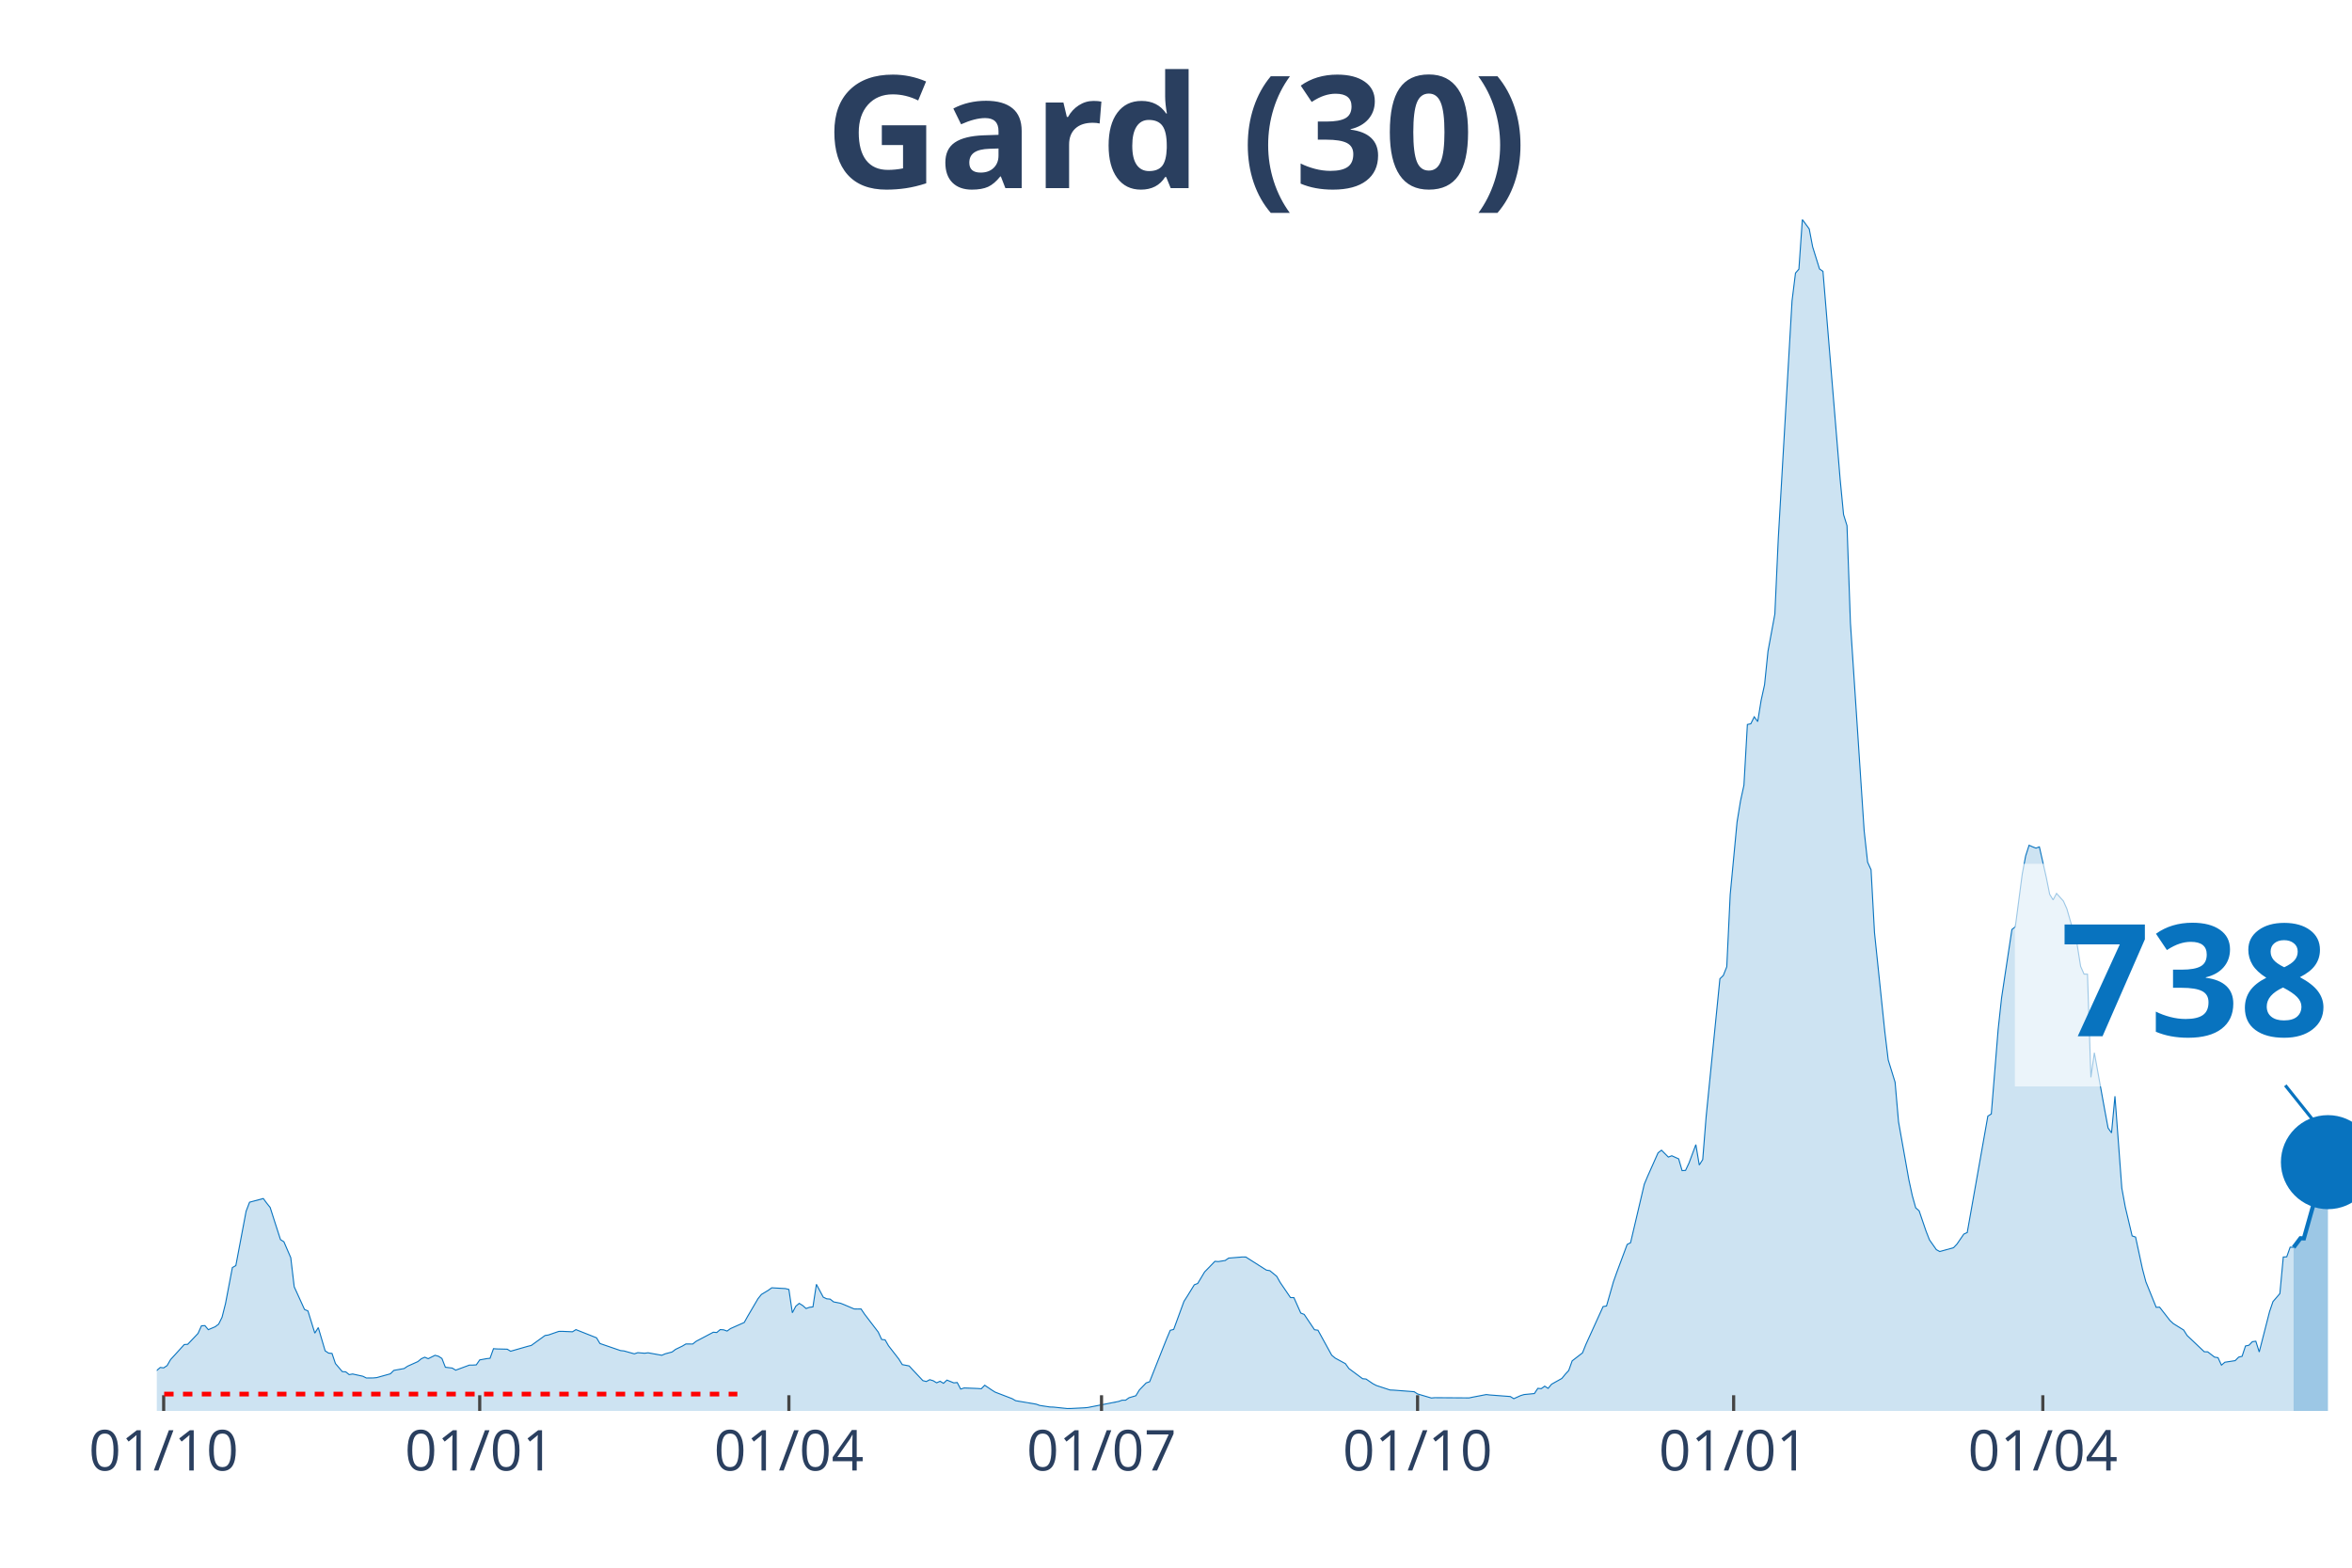
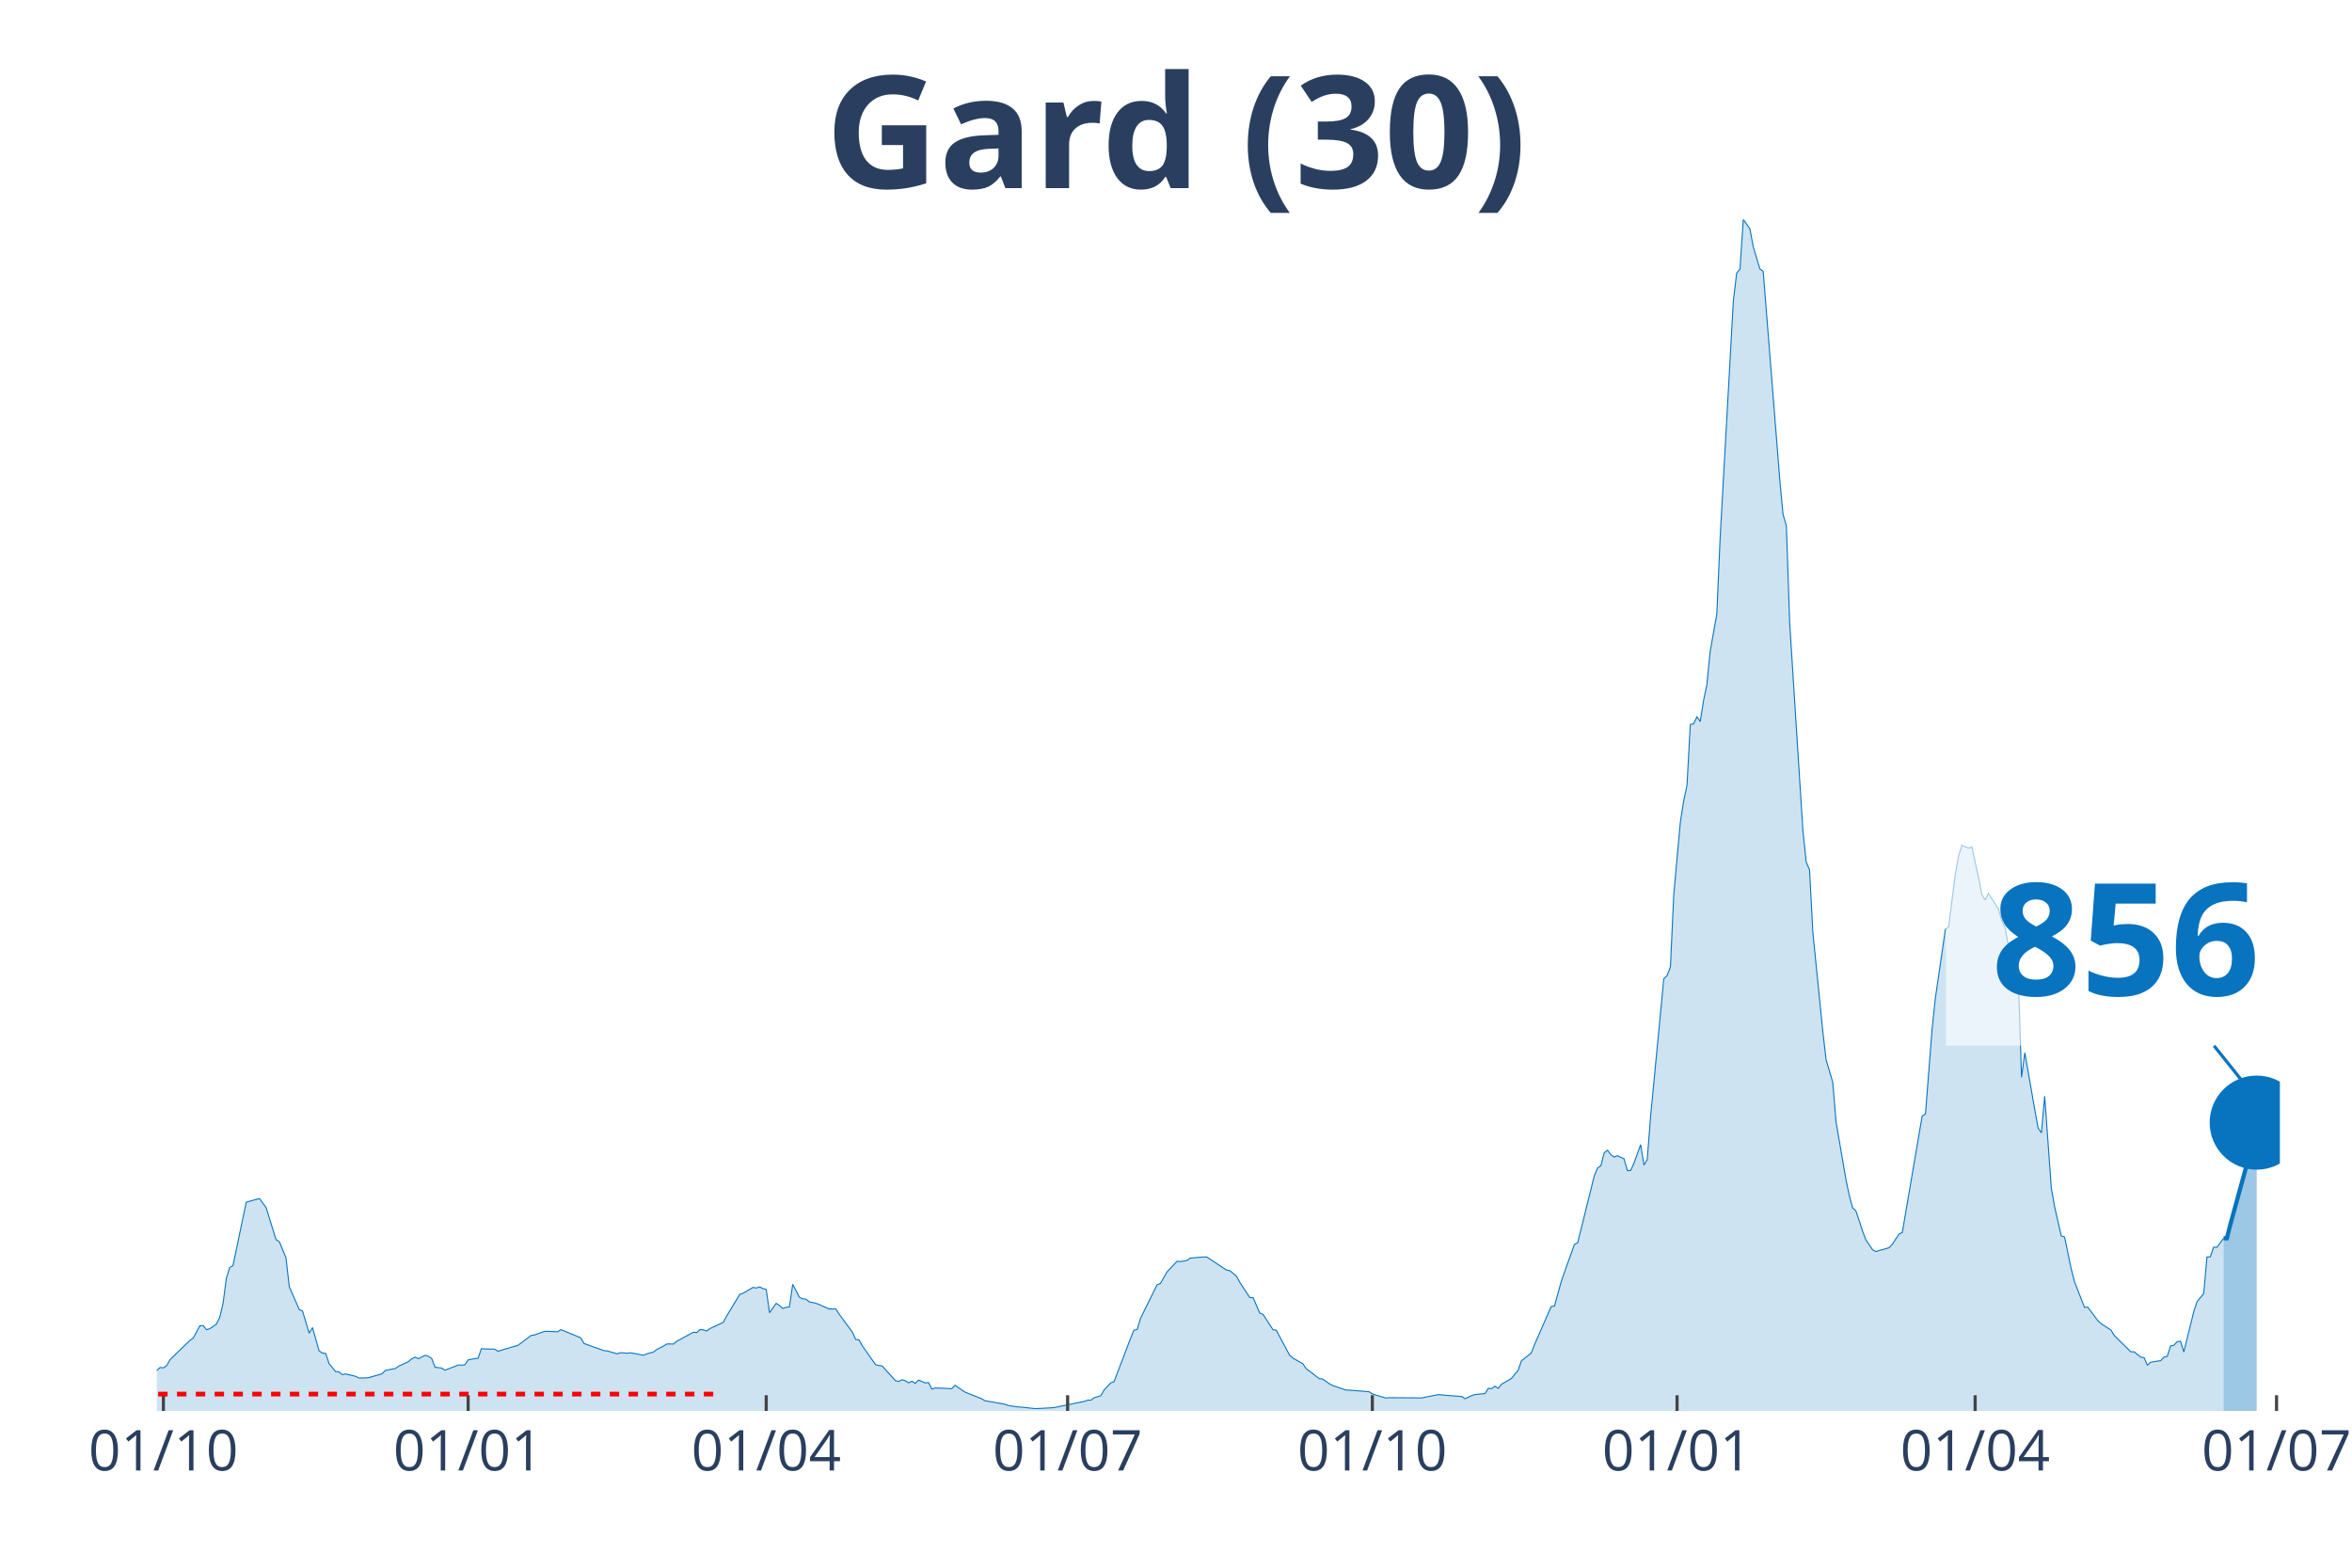
<svg xmlns="http://www.w3.org/2000/svg" class="main-svg" width="1125" height="750" style="" viewBox="0 0 750 500">
  <rect x="0" y="0" width="750" height="500" style="fill: rgb(0, 0, 0); fill-opacity: 0;" />
-   <defs id="defs-689e5a">
+   <defs id="defs-4bfc6a">
    <g class="clips">
-       <clipPath id="clip689e5axyplot" class="plotclip">
-         <rect width="700" height="380" />
+       <clipPath id="clip4bfc6axyplot" class="plotclip">
+         <rect width="677" height="380" />
      </clipPath>
-       <clipPath class="axesclip" id="clip689e5ax">
-         <rect x="50" y="0" width="700" height="500" />
+       <clipPath class="axesclip" id="clip4bfc6ax">
+         <rect x="50" y="0" width="677" height="500" />
      </clipPath>
-       <clipPath class="axesclip" id="clip689e5ay">
+       <clipPath class="axesclip" id="clip4bfc6ay">
        <rect x="0" y="70" width="750" height="380" />
      </clipPath>
-       <clipPath class="axesclip" id="clip689e5axy">
-         <rect x="50" y="70" width="700" height="380" />
+       <clipPath class="axesclip" id="clip4bfc6axy">
+         <rect x="50" y="70" width="677" height="380" />
      </clipPath>
    </g>
    <g class="gradients" />
  </defs>
  <g class="bglayer">
-     <rect class="bg" x="50" y="70" width="700" height="380" style="fill: rgb(0, 0, 0); fill-opacity: 0; stroke-width: 0;" />
+     <rect class="bg" x="50" y="70" width="677" height="380" style="fill: rgb(0, 0, 0); fill-opacity: 0; stroke-width: 0;" />
  </g>
  <g class="layer-below">
    <g class="imagelayer" />
    <g class="shapelayer" />
  </g>
  <g class="cartesianlayer">
    <g class="subplot xy">
      <g class="layer-subplot">
        <g class="shapelayer" />
        <g class="imagelayer" />
      </g>
      <g class="gridlayer">
        <g class="x">
-           <path class="xgrid crisp" transform="translate(52.19,0)" d="M0,70v380" style="stroke: rgb(255, 255, 255); stroke-opacity: 1; stroke-width: 1px;" />
-           <path class="xgrid crisp" transform="translate(152.97,0)" d="M0,70v380" style="stroke: rgb(255, 255, 255); stroke-opacity: 1; stroke-width: 1px;" />
-           <path class="xgrid crisp" transform="translate(251.56,0)" d="M0,70v380" style="stroke: rgb(255, 255, 255); stroke-opacity: 1; stroke-width: 1px;" />
-           <path class="xgrid crisp" transform="translate(351.25,0)" d="M0,70v380" style="stroke: rgb(255, 255, 255); stroke-opacity: 1; stroke-width: 1px;" />
-           <path class="xgrid crisp" transform="translate(452.03,0)" d="M0,70v380" style="stroke: rgb(255, 255, 255); stroke-opacity: 1; stroke-width: 1px;" />
-           <path class="xgrid crisp" transform="translate(552.82,0)" d="M0,70v380" style="stroke: rgb(255, 255, 255); stroke-opacity: 1; stroke-width: 1px;" />
-           <path class="xgrid crisp" transform="translate(651.41,0)" d="M0,70v380" style="stroke: rgb(255, 255, 255); stroke-opacity: 1; stroke-width: 1px;" />
+           <path class="xgrid crisp" transform="translate(52.11,0)" d="M0,70v380" style="stroke: rgb(255, 255, 255); stroke-opacity: 1; stroke-width: 1px;" />
+           <path class="xgrid crisp" transform="translate(149.28,0)" d="M0,70v380" style="stroke: rgb(255, 255, 255); stroke-opacity: 1; stroke-width: 1px;" />
+           <path class="xgrid crisp" transform="translate(244.33,0)" d="M0,70v380" style="stroke: rgb(255, 255, 255); stroke-opacity: 1; stroke-width: 1px;" />
+           <path class="xgrid crisp" transform="translate(340.44,0)" d="M0,70v380" style="stroke: rgb(255, 255, 255); stroke-opacity: 1; stroke-width: 1px;" />
+           <path class="xgrid crisp" transform="translate(437.61,0)" d="M0,70v380" style="stroke: rgb(255, 255, 255); stroke-opacity: 1; stroke-width: 1px;" />
+           <path class="xgrid crisp" transform="translate(534.78,0)" d="M0,70v380" style="stroke: rgb(255, 255, 255); stroke-opacity: 1; stroke-width: 1px;" />
+           <path class="xgrid crisp" transform="translate(629.83,0)" d="M0,70v380" style="stroke: rgb(255, 255, 255); stroke-opacity: 1; stroke-width: 1px;" />
+           <path class="xgrid crisp" transform="translate(725.94,0)" d="M0,70v380" style="stroke: rgb(255, 255, 255); stroke-opacity: 1; stroke-width: 1px;" />
        </g>
        <g class="y" />
      </g>
      <g class="zerolinelayer" />
      <path class="xlines-below" />
      <path class="ylines-below" />
      <g class="overlines-below" />
      <g class="xaxislayer-below" />
      <g class="yaxislayer-below" />
      <g class="overaxes-below" />
-       <g class="plot" transform="translate(50, 70)" clip-path="url('#clip689e5axyplot')">
+       <g class="plot" transform="translate(50, 70)" clip-path="url('#clip4bfc6axyplot')">
        <g class="scatterlayer mlayer">
-           <g class="trace scatter trace2465f7" style="stroke-miterlimit: 2;">
+           <g class="trace scatter traceebec3c" style="stroke-miterlimit: 2;">
            <g class="fills">
              <g>
-                 <path class="js-fill" d="M681.38,380L-148.98,380L-148.98,379.01L-135.84,379.43L-134.74,379.54L-102.97,379.41L-101.88,379.38L-60.25,378.39L-59.15,378.28L-39.44,374.92L-38.34,374.76L-32.86,373.63L-31.77,372.98L-24.1,371.69L-23,371.43L-18.62,371.53L-17.53,370.79L-13.15,369.64L-12.05,368.72L-8.76,368.43L-7.67,368.84L-3.29,368.79L-2.19,368.98L1.1,366.14L2.19,366.27L3.29,365.54L4.38,363.64L8.76,358.83L9.86,358.75L13.15,355.28L14.24,352.85L15.34,352.79L16.43,354.09L18.62,353.15L19.72,352.32L20.81,350.12L21.91,345.76L24.1,334.27L25.2,333.65L28.48,316.3L29.58,313.43L33.96,312.26L35.05,313.73L36.15,315.11L37.25,318.56L39.44,325.36L40.53,326.05L42.72,331.13L43.82,340.41L47.1,347.63L48.2,348.12L50.39,355.19L51.49,353.42L53.68,360.83L54.77,361.56L55.87,361.66L56.96,364.89L59.15,367.46L60.25,367.54L61.35,368.42L62.44,368.22L65.73,368.95L66.82,369.5L69.01,369.48L70.11,369.38L74.49,368.16L75.59,367.07L78.87,366.48L79.97,365.74L83.26,364.26L84.35,363.35L85.45,362.87L86.54,363.34L88.73,362.26L89.83,362.57L90.92,363.27L92.02,366.07L94.21,366.33L95.31,367L99.69,365.38L100.78,365.38L101.88,365.31L102.97,363.73L105.16,363.33L106.26,363.21L107.36,360.15L108.45,360.23L111.74,360.31L112.83,360.96L118.31,359.39L119.41,359.12L123.79,355.95L124.88,355.78L128.17,354.64L129.26,354.62L132.55,354.76L133.65,354.07L140.22,356.68L141.31,358.5L147.89,360.76L148.98,360.87L152.27,361.79L153.36,361.42L155.56,361.6L156.65,361.46L161.03,362.25L162.13,361.78L164.32,361.2L165.41,360.37L167.61,359.31L168.7,358.65L170.89,358.66L171.99,357.79L177.46,354.9L178.56,354.99L179.66,354.06L180.75,354.14L181.85,354.53L182.94,353.74L187.32,351.79L188.42,349.82L191.71,344.2L192.8,342.85L194.99,341.53L196.09,340.73L200.47,340.98L201.56,341.27L202.66,348.69L203.76,346.61L204.85,345.69L205.95,346.38L207.04,347.34L208.14,346.95L209.23,346.82L210.33,339.62L212.52,343.72L213.62,344.24L214.71,344.34L215.81,345.22L218,345.65L219.09,346.08L222.38,347.48L223.47,347.5L224.57,347.48L225.67,349.11L230.05,354.85L231.14,357.21L232.24,357.33L233.33,359.22L236.62,363.46L237.72,365.23L239.91,365.65L241,366.84L244.29,370.34L245.38,370.62L246.48,370.04L247.57,370.37L248.67,371.03L249.77,370.54L250.86,371.19L251.96,370.17L254.15,371.05L255.24,370.95L256.34,373.03L257.43,372.68L260.72,372.8L261.82,372.85L262.91,372.93L264.01,371.81L266.2,373.3L267.29,373.99L272.77,376.1L273.87,376.74L280.44,377.85L281.53,378.25L284.82,378.75L285.92,378.78L290.3,379.24L291.39,379.23L295.77,379.01L296.87,378.91L306.73,376.97L307.82,376.58L308.92,376.58L310.02,375.8L312.21,375.15L313.3,373.34L315.49,371.07L316.59,370.69L320.97,359.62L322.07,356.87L323.16,354.29L324.26,354.01L327.54,345.06L328.64,343.34L330.83,339.78L331.92,339.35L334.12,335.67L335.21,334.56L337.4,332.29L338.5,332.37L340.69,332.02L341.78,331.26L346.17,330.9L347.26,330.91L353.83,335.09L354.93,335.27L357.12,337.07L358.22,339.03L361.5,343.84L362.6,343.87L364.79,348.79L365.88,349.22L369.17,354.11L370.27,354.26L374.65,362.22L375.74,363.14L379.03,364.93L380.13,366.48L384.51,369.73L385.6,369.83L387.79,371.32L388.89,371.89L393.27,373.33L394.37,373.37L400.94,373.87L402.03,374.58L406.42,375.88L407.51,375.78L418.47,375.85L419.56,375.62L423.94,374.78L425.04,374.91L431.61,375.41L432.71,376.1L434.9,375.11L435.99,374.78L439.28,374.46L440.38,372.8L441.47,372.9L442.57,372.11L443.66,372.8L444.76,371.48L448.04,369.64L449.14,368.29L450.23,367.11L451.33,364.03L454.62,361.49L455.71,358.78L461.19,346.72L462.28,346.54L464.48,338.83L465.57,335.76L468.86,326.92L469.95,326.35L474.33,307.69L475.43,305.07L478.72,297.68L479.81,296.85L482,299.04L483.1,298.62L485.29,299.61L486.38,303.36L487.48,303.29L488.58,300.95L490.77,295.07L491.86,301.57L492.96,299.83L494.05,286.14L498.44,242.17L499.53,241.11L500.63,238.33L501.72,215.36L503.91,192.17L505.01,185.44L506.1,180.44L507.2,161.07L508.29,160.84L509.39,158.62L510.49,160.14L511.58,153.39L512.68,148.37L513.77,137.73L515.96,125.86L517.06,101.65L521.44,25.96L522.54,17.09L523.63,15.83L524.73,0L526.92,3.01L528.01,8.72L530.2,15.77L531.3,16.54L536.78,82.87L537.87,94.12L538.97,97.66L540.06,128.7L544.44,194.98L545.54,204.98L546.64,207.41L547.73,227.42L551.02,259.01L552.11,268.06L554.3,275.16L555.4,287.79L558.69,306.27L559.78,311.3L560.88,315.23L561.97,316.19L564.16,322.62L565.26,325.43L567.45,328.56L568.54,329.16L572.93,327.95L574.02,326.81L576.21,323.61L577.31,323.09L583.88,285.97L584.98,285.29L587.17,258.27L588.26,248.23L591.55,226.46L592.64,225.59L594.84,208.84L595.93,203.01L597.03,199.59L598.12,200.07L599.22,200.5L600.31,200.1L602.5,209.77L603.6,215.24L604.69,217.01L605.79,214.95L607.98,217.39L609.08,219.86L612.36,231.3L613.46,238.21L614.55,240.68L615.65,240.71L616.74,273.61L617.84,265.76L621.13,283.92L622.22,289.77L623.32,291.32L624.41,279.63L626.6,308.94L627.7,314.94L629.89,324.18L630.99,324.55L633.18,334.7L634.27,338.82L637.56,346.95L638.65,346.91L641.94,351.14L643.04,352.16L646.32,354.2L647.42,355.94L652.9,361.13L653.99,361.16L656.18,362.84L657.28,363.02L658.37,365.39L659.47,364.47L662.75,363.96L663.85,362.85L664.95,362.58L666.04,359.28L667.14,359.05L668.23,357.92L669.33,357.77L670.42,361.19L673.71,348.33L674.8,345.13L677,342.58L678.09,330.91L679.19,330.85L680.28,327.77L681.38,327.83" style="fill: rgb(8, 115, 191); fill-opacity: 0.2; stroke-width: 0;" />
+                 <path class="js-fill" d="M659.05,380L-143.64,380L-143.64,379.01L-130.96,379.43L-129.91,379.54L-99.28,379.41L-98.22,379.38L-58.09,378.39L-57.03,378.28L-38.02,374.92L-36.97,374.76L-31.68,373.63L-30.63,372.98L-23.24,371.69L-22.18,371.43L-17.95,371.53L-16.9,370.79L-12.67,369.64L-11.62,368.72L-8.45,368.43L-7.39,368.84L-3.17,368.79L-2.11,368.98L1.06,366.14L2.11,366.27L3.17,365.54L4.22,363.64L10.56,357.51L11.62,356.77L13.73,352.85L14.79,352.79L15.84,354.09L16.9,353.78L19.01,352.32L20.07,350.12L21.12,345.76L22.18,337.73L23.24,334.27L24.29,333.65L28.52,313.43L29.57,313.12L32.74,312.26L33.8,313.73L34.85,315.11L35.91,318.56L38.02,325.36L39.08,326.05L41.19,331.13L42.25,340.41L45.41,347.63L46.47,348.12L48.58,355.19L49.64,353.42L51.75,360.83L52.81,361.56L53.86,361.66L54.92,364.89L57.03,367.46L58.09,367.54L59.15,368.42L60.2,368.22L63.37,368.95L64.43,369.5L66.54,369.48L67.59,369.38L71.82,368.16L72.88,367.07L76.04,366.48L77.1,365.74L80.27,364.26L81.32,363.35L82.38,362.87L83.44,363.34L85.55,362.26L86.61,362.57L87.66,363.27L88.72,366.07L90.83,366.33L91.89,367L96.11,365.38L97.17,365.38L98.22,365.31L99.28,363.73L101.39,363.33L102.45,363.21L103.5,360.15L104.56,360.23L107.73,360.31L108.78,360.96L114.07,359.39L115.12,359.12L119.35,355.95L120.4,355.78L123.57,354.64L124.63,354.62L127.8,354.76L128.85,354.07L135.19,356.68L136.24,358.5L142.58,360.76L143.64,360.87L146.81,361.79L147.86,361.42L149.98,361.6L151.03,361.46L155.26,362.25L156.31,361.78L158.42,361.2L159.48,360.37L161.59,359.31L162.65,358.65L164.76,358.66L165.82,357.79L171.1,354.9L172.15,354.99L173.21,354.06L174.27,354.14L175.32,354.53L176.38,353.74L180.6,351.79L181.66,349.82L185.88,342.85L186.94,342.48L190.11,340.61L191.17,340.8L192.22,340.45L193.28,340.98L194.33,341.27L195.39,348.69L197.5,345.69L198.56,346.38L199.61,347.34L200.67,346.95L201.73,346.82L202.78,339.62L204.9,343.72L205.95,344.24L207.01,344.34L208.06,345.22L210.18,345.65L211.23,346.08L214.4,347.48L215.46,347.5L216.51,347.48L217.57,349.11L221.79,354.85L222.85,357.21L223.91,357.33L224.96,359.22L229.19,365.23L230.24,365.52L231.3,365.65L232.36,366.84L235.52,370.34L236.58,370.62L237.64,370.04L238.69,370.37L239.75,371.03L240.8,370.54L241.86,371.19L242.92,370.17L245.03,371.05L246.09,370.95L247.14,373.03L248.2,372.68L251.37,372.8L252.42,372.85L253.48,372.93L254.54,371.81L256.65,373.3L257.7,373.99L262.98,376.1L264.04,376.74L270.38,377.85L271.43,378.25L274.6,378.75L275.66,378.78L279.88,379.24L280.94,379.23L285.16,379.01L286.22,378.91L295.73,376.97L296.78,376.58L297.84,376.58L298.89,375.8L301.01,375.15L302.06,373.34L304.17,371.07L305.23,370.69L310.51,356.87L311.57,354.29L312.62,354.01L313.68,350.47L318.96,339.78L320.02,339.35L322.13,335.67L323.19,334.56L325.3,332.29L326.35,332.37L328.47,332.02L329.52,331.26L333.75,330.9L334.8,330.91L341.14,335.09L342.2,335.27L344.31,337.07L345.37,339.03L348.53,343.84L349.59,343.87L351.7,348.79L352.76,349.22L355.93,354.11L356.98,354.26L361.21,362.22L362.26,363.14L365.43,364.93L366.49,366.48L370.71,369.73L371.77,369.83L373.88,371.32L374.94,371.89L379.16,373.33L380.22,373.37L386.56,373.87L387.61,374.58L391.84,375.88L392.89,375.78L403.45,375.85L404.51,375.62L408.73,374.78L409.79,374.91L416.13,375.41L417.18,376.1L419.3,375.11L420.35,374.78L423.52,374.46L424.58,372.8L425.63,372.9L426.69,372.11L427.75,372.8L428.8,371.48L431.97,369.64L433.03,368.29L434.08,367.11L435.14,364.03L438.31,361.49L439.36,358.78L444.64,346.72L445.7,346.54L447.81,338.83L448.87,335.76L452.04,326.92L453.09,326.35L458.37,305.07L459.43,302.51L460.49,301.81L461.54,297.68L462.6,296.85L463.66,298.28L464.71,299.04L465.77,298.62L467.88,299.61L468.94,303.36L469.99,303.29L471.05,300.95L473.16,295.07L474.22,301.57L475.27,299.83L476.33,286.14L480.55,242.17L481.61,241.11L482.67,238.33L483.72,215.36L485.83,192.17L486.89,185.44L487.95,180.44L489,161.07L490.06,160.84L491.12,158.62L492.17,160.14L493.23,153.39L494.28,148.37L495.34,137.73L497.45,125.86L498.51,101.65L502.73,25.96L503.79,17.09L504.85,15.83L505.9,0L508.01,3.01L509.07,8.72L511.18,15.77L512.24,16.54L517.52,82.87L518.58,94.12L519.63,97.66L520.69,128.7L524.91,194.98L525.97,204.98L527.02,207.41L528.08,227.42L531.25,259.01L532.31,268.06L534.42,275.16L535.47,287.79L538.64,306.27L539.7,311.3L540.76,315.23L541.81,316.19L543.92,322.62L544.98,325.43L547.09,328.56L548.15,329.16L552.37,327.95L553.43,326.81L555.54,323.61L556.6,323.09L562.93,285.97L563.99,285.29L566.1,258.27L567.16,248.23L570.33,226.46L571.38,225.59L573.5,208.84L574.55,203.01L575.61,199.59L576.66,200.07L577.72,200.5L578.78,200.1L580.89,209.77L581.95,215.24L583,217.01L584.06,214.95L587.23,219.86L588.28,223.53L589.34,225.77L590.39,231.3L592.51,240.68L593.56,240.71L594.62,273.61L595.68,265.76L598.84,283.92L599.9,289.77L600.96,291.32L602.01,279.63L604.12,308.94L605.18,314.94L607.29,324.18L608.35,324.55L610.46,334.7L611.52,338.82L614.69,346.95L615.74,346.91L618.91,351.14L619.97,352.16L623.14,354.2L624.19,355.94L629.47,361.13L630.53,361.16L632.64,362.84L633.7,363.02L634.75,365.39L635.81,364.47L638.98,363.96L640.03,362.85L641.09,362.58L642.15,359.28L643.2,359.05L644.26,357.92L645.32,357.77L646.37,361.19L649.54,348.33L650.6,345.13L652.71,342.58L653.76,330.91L654.82,330.85L655.88,327.75L656.93,327.81L657.99,326.41L659.05,324.91" style="fill: rgb(8, 115, 191); fill-opacity: 0.2; stroke-width: 0;" />
              </g>
            </g>
            <g class="errorbars" />
            <g class="lines">
-               <path class="js-line" d="M-148.98,379.01L-135.84,379.43L-134.74,379.54L-102.97,379.41L-101.88,379.38L-60.25,378.39L-59.15,378.28L-39.44,374.92L-38.34,374.76L-32.86,373.63L-31.77,372.98L-24.1,371.69L-23,371.43L-18.62,371.53L-17.53,370.79L-13.15,369.64L-12.05,368.72L-8.76,368.43L-7.67,368.84L-3.29,368.79L-2.19,368.98L1.1,366.14L2.19,366.27L3.29,365.54L4.38,363.64L8.76,358.83L9.86,358.75L13.15,355.28L14.24,352.85L15.34,352.79L16.43,354.09L18.62,353.15L19.72,352.32L20.81,350.12L21.91,345.76L24.1,334.27L25.2,333.65L28.48,316.3L29.58,313.43L33.96,312.26L35.05,313.73L36.15,315.11L37.25,318.56L39.44,325.36L40.53,326.05L42.72,331.13L43.82,340.41L47.1,347.63L48.2,348.12L50.39,355.19L51.49,353.42L53.68,360.83L54.77,361.56L55.87,361.66L56.96,364.89L59.15,367.46L60.25,367.54L61.35,368.42L62.44,368.22L65.73,368.95L66.82,369.5L69.01,369.48L70.11,369.38L74.49,368.16L75.59,367.07L78.87,366.48L79.97,365.74L83.26,364.26L84.35,363.35L85.45,362.87L86.54,363.34L88.73,362.26L89.83,362.57L90.92,363.27L92.02,366.07L94.21,366.33L95.31,367L99.69,365.38L100.78,365.38L101.88,365.31L102.97,363.73L105.16,363.33L106.26,363.21L107.36,360.15L108.45,360.23L111.74,360.31L112.83,360.96L118.31,359.39L119.41,359.12L123.79,355.95L124.88,355.78L128.17,354.64L129.26,354.62L132.55,354.76L133.65,354.07L140.22,356.68L141.31,358.5L147.89,360.76L148.98,360.87L152.27,361.79L153.36,361.42L155.56,361.6L156.65,361.46L161.03,362.25L162.13,361.78L164.32,361.2L165.41,360.37L167.61,359.31L168.7,358.65L170.89,358.66L171.99,357.79L177.46,354.9L178.56,354.99L179.66,354.06L180.75,354.14L181.85,354.53L182.94,353.74L187.32,351.79L188.42,349.82L191.71,344.2L192.8,342.85L194.99,341.53L196.09,340.73L200.47,340.98L201.56,341.27L202.66,348.69L203.76,346.61L204.85,345.69L205.95,346.38L207.04,347.34L208.14,346.95L209.23,346.82L210.33,339.62L212.52,343.72L213.62,344.24L214.71,344.34L215.81,345.22L218,345.65L219.09,346.08L222.38,347.48L223.47,347.5L224.57,347.48L225.67,349.11L230.05,354.85L231.14,357.21L232.24,357.33L233.33,359.22L236.62,363.46L237.72,365.23L239.91,365.65L241,366.84L244.29,370.34L245.38,370.62L246.48,370.04L247.57,370.37L248.67,371.03L249.77,370.54L250.86,371.19L251.96,370.17L254.15,371.05L255.24,370.95L256.34,373.03L257.43,372.68L260.72,372.8L261.82,372.85L262.91,372.93L264.01,371.81L266.2,373.3L267.29,373.99L272.77,376.1L273.87,376.74L280.44,377.85L281.53,378.25L284.82,378.75L285.92,378.78L290.3,379.24L291.39,379.23L295.77,379.01L296.87,378.91L306.73,376.97L307.82,376.58L308.92,376.58L310.02,375.8L312.21,375.15L313.3,373.34L315.49,371.07L316.59,370.69L320.97,359.62L322.07,356.87L323.16,354.29L324.26,354.01L327.54,345.06L328.64,343.34L330.83,339.78L331.92,339.35L334.12,335.67L335.21,334.56L337.4,332.29L338.5,332.37L340.69,332.02L341.78,331.26L346.17,330.9L347.26,330.91L353.83,335.09L354.93,335.27L357.12,337.07L358.22,339.03L361.5,343.84L362.6,343.87L364.79,348.79L365.88,349.22L369.17,354.11L370.27,354.26L374.65,362.22L375.74,363.14L379.03,364.93L380.13,366.48L384.51,369.73L385.6,369.83L387.79,371.32L388.89,371.89L393.27,373.33L394.37,373.37L400.94,373.87L402.03,374.58L406.42,375.88L407.51,375.78L418.47,375.85L419.56,375.62L423.94,374.78L425.04,374.91L431.61,375.41L432.71,376.1L434.9,375.11L435.99,374.78L439.28,374.46L440.38,372.8L441.47,372.9L442.57,372.11L443.66,372.8L444.76,371.48L448.04,369.64L449.14,368.29L450.23,367.11L451.33,364.03L454.62,361.49L455.71,358.78L461.19,346.72L462.28,346.54L464.48,338.83L465.57,335.76L468.86,326.92L469.95,326.35L474.33,307.69L475.43,305.07L478.72,297.68L479.81,296.85L482,299.04L483.1,298.62L485.29,299.61L486.38,303.36L487.48,303.29L488.58,300.95L490.77,295.07L491.86,301.57L492.96,299.83L494.05,286.14L498.44,242.17L499.53,241.11L500.63,238.33L501.72,215.36L503.91,192.17L505.01,185.44L506.1,180.44L507.2,161.07L508.29,160.84L509.39,158.62L510.49,160.14L511.58,153.39L512.68,148.37L513.77,137.73L515.96,125.86L517.06,101.65L521.44,25.96L522.54,17.09L523.63,15.83L524.73,0L526.92,3.01L528.01,8.72L530.2,15.77L531.3,16.54L536.78,82.87L537.87,94.12L538.97,97.66L540.06,128.7L544.44,194.98L545.54,204.98L546.64,207.41L547.73,227.42L551.02,259.01L552.11,268.06L554.3,275.16L555.4,287.79L558.69,306.27L559.78,311.3L560.88,315.23L561.97,316.19L564.16,322.62L565.26,325.43L567.45,328.56L568.54,329.16L572.93,327.95L574.02,326.81L576.21,323.61L577.31,323.09L583.88,285.97L584.98,285.29L587.17,258.27L588.26,248.23L591.55,226.46L592.64,225.59L594.84,208.84L595.93,203.01L597.03,199.59L598.12,200.07L599.22,200.5L600.31,200.1L602.5,209.77L603.6,215.24L604.69,217.01L605.79,214.95L607.98,217.39L609.08,219.86L612.36,231.3L613.46,238.21L614.55,240.68L615.65,240.71L616.74,273.61L617.84,265.76L621.13,283.92L622.22,289.77L623.32,291.32L624.41,279.63L626.6,308.94L627.7,314.94L629.89,324.18L630.99,324.55L633.18,334.7L634.27,338.82L637.56,346.95L638.65,346.91L641.94,351.14L643.04,352.16L646.32,354.2L647.42,355.94L652.9,361.13L653.99,361.16L656.18,362.84L657.28,363.02L658.37,365.39L659.47,364.47L662.75,363.96L663.85,362.85L664.95,362.58L666.04,359.28L667.14,359.05L668.23,357.92L669.33,357.77L670.42,361.19L673.71,348.33L674.8,345.13L677,342.58L678.09,330.91L679.19,330.85L680.28,327.77L681.38,327.83" style="vector-effect: non-scaling-stroke; fill: none; stroke: rgb(8, 115, 191); stroke-opacity: 1; stroke-width: 0.5px; opacity: 1;" />
+               <path class="js-line" d="M-143.64,379.01L-130.96,379.43L-129.91,379.54L-99.28,379.41L-98.22,379.38L-58.09,378.39L-57.03,378.28L-38.02,374.92L-36.97,374.76L-31.68,373.63L-30.63,372.98L-23.24,371.69L-22.18,371.43L-17.95,371.53L-16.9,370.79L-12.67,369.64L-11.62,368.72L-8.45,368.43L-7.39,368.84L-3.17,368.79L-2.11,368.98L1.06,366.14L2.11,366.27L3.17,365.54L4.22,363.64L10.56,357.51L11.62,356.77L13.73,352.85L14.79,352.79L15.84,354.09L16.9,353.78L19.01,352.32L20.07,350.12L21.12,345.76L22.18,337.73L23.24,334.27L24.29,333.65L28.52,313.43L29.57,313.12L32.74,312.26L33.8,313.73L34.85,315.11L35.91,318.56L38.02,325.36L39.08,326.05L41.19,331.13L42.25,340.41L45.41,347.63L46.47,348.12L48.58,355.19L49.64,353.42L51.75,360.83L52.81,361.56L53.86,361.66L54.92,364.89L57.03,367.46L58.09,367.54L59.15,368.42L60.2,368.22L63.37,368.95L64.43,369.5L66.54,369.48L67.59,369.38L71.82,368.16L72.88,367.07L76.04,366.48L77.1,365.74L80.27,364.26L81.32,363.35L82.38,362.87L83.44,363.34L85.55,362.26L86.61,362.57L87.66,363.27L88.72,366.07L90.83,366.33L91.89,367L96.11,365.38L97.17,365.38L98.22,365.31L99.28,363.73L101.39,363.33L102.45,363.21L103.5,360.15L104.56,360.23L107.73,360.31L108.78,360.96L114.07,359.39L115.12,359.12L119.35,355.95L120.4,355.78L123.57,354.64L124.63,354.62L127.8,354.76L128.85,354.07L135.19,356.68L136.24,358.5L142.58,360.76L143.64,360.87L146.81,361.79L147.86,361.42L149.98,361.6L151.03,361.46L155.26,362.25L156.31,361.78L158.42,361.2L159.48,360.37L161.59,359.31L162.65,358.65L164.76,358.66L165.82,357.79L171.1,354.9L172.15,354.99L173.21,354.06L174.27,354.14L175.32,354.53L176.38,353.74L180.6,351.79L181.66,349.82L185.88,342.85L186.94,342.48L190.11,340.61L191.17,340.8L192.22,340.45L193.28,340.98L194.33,341.27L195.39,348.69L197.5,345.69L198.56,346.38L199.61,347.34L200.67,346.95L201.73,346.82L202.78,339.62L204.9,343.72L205.95,344.24L207.01,344.34L208.06,345.22L210.18,345.65L211.23,346.08L214.4,347.48L215.46,347.5L216.51,347.48L217.57,349.11L221.79,354.85L222.85,357.21L223.91,357.33L224.96,359.22L229.19,365.23L230.24,365.52L231.3,365.65L232.36,366.84L235.52,370.34L236.58,370.62L237.64,370.04L238.69,370.37L239.75,371.03L240.8,370.54L241.86,371.19L242.92,370.17L245.03,371.05L246.09,370.95L247.14,373.03L248.2,372.68L251.37,372.8L252.42,372.85L253.48,372.93L254.54,371.81L256.65,373.3L257.7,373.99L262.98,376.1L264.04,376.74L270.38,377.85L271.43,378.25L274.6,378.75L275.66,378.78L279.88,379.24L280.94,379.23L285.16,379.01L286.22,378.91L295.73,376.97L296.78,376.58L297.84,376.58L298.89,375.8L301.01,375.15L302.06,373.34L304.17,371.07L305.23,370.69L310.51,356.87L311.57,354.29L312.62,354.01L313.68,350.47L318.96,339.78L320.02,339.35L322.13,335.67L323.19,334.56L325.3,332.29L326.35,332.37L328.47,332.02L329.52,331.26L333.75,330.9L334.8,330.91L341.14,335.09L342.2,335.27L344.31,337.07L345.37,339.03L348.53,343.84L349.59,343.87L351.7,348.79L352.76,349.22L355.93,354.11L356.98,354.26L361.21,362.22L362.26,363.14L365.43,364.93L366.49,366.48L370.71,369.73L371.77,369.83L373.88,371.32L374.94,371.89L379.16,373.33L380.22,373.37L386.56,373.87L387.61,374.58L391.84,375.88L392.89,375.78L403.45,375.85L404.51,375.62L408.73,374.78L409.79,374.91L416.13,375.41L417.18,376.1L419.3,375.11L420.35,374.78L423.52,374.46L424.58,372.8L425.63,372.9L426.69,372.11L427.75,372.8L428.8,371.48L431.97,369.64L433.03,368.29L434.08,367.11L435.14,364.03L438.31,361.49L439.36,358.78L444.64,346.72L445.7,346.54L447.81,338.83L448.87,335.76L452.04,326.92L453.09,326.35L458.37,305.07L459.43,302.51L460.49,301.81L461.54,297.68L462.6,296.85L463.66,298.28L464.71,299.04L465.77,298.62L467.88,299.61L468.94,303.36L469.99,303.29L471.05,300.95L473.16,295.07L474.22,301.57L475.27,299.83L476.33,286.14L480.55,242.17L481.61,241.11L482.67,238.33L483.72,215.36L485.83,192.17L486.89,185.44L487.95,180.44L489,161.07L490.06,160.84L491.12,158.62L492.17,160.14L493.23,153.39L494.28,148.37L495.34,137.73L497.45,125.86L498.51,101.65L502.73,25.96L503.79,17.09L504.85,15.83L505.9,0L508.01,3.01L509.07,8.72L511.18,15.77L512.24,16.54L517.52,82.87L518.58,94.12L519.63,97.66L520.69,128.7L524.91,194.98L525.97,204.98L527.02,207.41L528.08,227.42L531.25,259.01L532.31,268.06L534.42,275.16L535.47,287.79L538.64,306.27L539.7,311.3L540.76,315.23L541.81,316.19L543.92,322.62L544.98,325.43L547.09,328.56L548.15,329.16L552.37,327.95L553.43,326.81L555.54,323.61L556.6,323.09L562.93,285.97L563.99,285.29L566.1,258.27L567.16,248.23L570.33,226.46L571.38,225.59L573.5,208.84L574.55,203.01L575.61,199.59L576.66,200.07L577.72,200.5L578.78,200.1L580.89,209.77L581.95,215.24L583,217.01L584.06,214.95L587.23,219.86L588.28,223.53L589.34,225.77L590.39,231.3L592.51,240.68L593.56,240.71L594.62,273.61L595.68,265.76L598.84,283.92L599.9,289.77L600.96,291.32L602.01,279.63L604.12,308.94L605.18,314.94L607.29,324.18L608.35,324.55L610.46,334.7L611.52,338.82L614.69,346.95L615.74,346.91L618.91,351.14L619.97,352.16L623.14,354.2L624.19,355.94L629.47,361.13L630.53,361.16L632.64,362.84L633.7,363.02L634.75,365.39L635.81,364.47L638.98,363.96L640.03,362.85L641.09,362.58L642.15,359.28L643.2,359.05L644.26,357.92L645.32,357.77L646.37,361.19L649.54,348.33L650.6,345.13L652.71,342.58L653.76,330.91L654.82,330.85L655.88,327.75L656.93,327.81L657.99,326.41L659.05,324.91" style="vector-effect: non-scaling-stroke; fill: none; stroke: rgb(8, 115, 191); stroke-opacity: 1; stroke-width: 0.5px; opacity: 1;" />
            </g>
            <g class="points" />
            <g class="text" />
          </g>
-           <g class="trace scatter trace8a457c" style="stroke-miterlimit: 2;">
+           <g class="trace scatter trace24d743" style="stroke-miterlimit: 2;">
            <g class="fills">
              <g>
-                 <path class="js-fill" d="M692.33,380L681.38,380L681.38,327.83L683.57,324.93L684.66,324.97L691.24,301.64L692.33,300.66" style="fill: rgb(8, 115, 191); fill-opacity: 0.4; stroke-width: 0;" />
+                 <path class="js-fill" d="M669.61,380L659.05,380L659.05,324.91L660.1,324.96L661.16,320.71L666.44,301.47L667.49,300.49L669.61,288.05" style="fill: rgb(8, 115, 191); fill-opacity: 0.4; stroke-width: 0;" />
              </g>
            </g>
            <g class="errorbars" />
            <g class="lines">
-               <path class="js-line" d="M681.38,327.83L683.57,324.93L684.66,324.97L691.24,301.64L692.33,300.66" style="vector-effect: non-scaling-stroke; fill: none; stroke: rgb(8, 115, 191); stroke-opacity: 1; stroke-width: 2px; opacity: 1;" />
+               <path class="js-line" d="M659.05,324.91L660.1,324.96L661.16,320.71L666.44,301.47L667.49,300.49L669.61,288.05" style="vector-effect: non-scaling-stroke; fill: none; stroke: rgb(8, 115, 191); stroke-opacity: 1; stroke-width: 2px; opacity: 1;" />
            </g>
            <g class="points" />
            <g class="text" />
          </g>
-           <g class="trace scatter trace473e1b" style="stroke-miterlimit: 2; opacity: 1;">
+           <g class="trace scatter trace46867c" style="stroke-miterlimit: 2; opacity: 1;">
            <g class="fills" />
            <g class="errorbars" />
            <g class="lines" />
            <g class="points">
-               <path class="point" transform="translate(692.33,300.66)" d="M15,0A15,15 0 1,1 0,-15A15,15 0 0,1 15,0Z" style="opacity: 1; stroke-width: 0px; fill: rgb(8, 115, 191); fill-opacity: 1;" />
+               <path class="point" transform="translate(669.61,288.05)" d="M15,0A15,15 0 1,1 0,-15A15,15 0 0,1 15,0Z" style="opacity: 1; stroke-width: 0px; fill: rgb(8, 115, 191); fill-opacity: 1;" />
            </g>
            <g class="text" />
          </g>
        </g>
      </g>
      <g class="overplot" />
      <path class="xlines-above crisp" style="fill: none; stroke-width: 1px; stroke: rgb(0, 0, 0); stroke-opacity: 0;" d="" />
      <path class="ylines-above crisp" style="fill: none;" d="M0,0" />
      <g class="overlines-above" />
      <g class="xaxislayer-above">
-         <path class="xtick ticks crisp" d="M0,450v-5" transform="translate(52.19,0)" style="stroke: rgb(68, 68, 68); stroke-opacity: 1; stroke-width: 1px;" />
-         <path class="xtick ticks crisp" d="M0,450v-5" transform="translate(152.97,0)" style="stroke: rgb(68, 68, 68); stroke-opacity: 1; stroke-width: 1px;" />
-         <path class="xtick ticks crisp" d="M0,450v-5" transform="translate(251.56,0)" style="stroke: rgb(68, 68, 68); stroke-opacity: 1; stroke-width: 1px;" />
-         <path class="xtick ticks crisp" d="M0,450v-5" transform="translate(351.25,0)" style="stroke: rgb(68, 68, 68); stroke-opacity: 1; stroke-width: 1px;" />
-         <path class="xtick ticks crisp" d="M0,450v-5" transform="translate(452.03,0)" style="stroke: rgb(68, 68, 68); stroke-opacity: 1; stroke-width: 1px;" />
-         <path class="xtick ticks crisp" d="M0,450v-5" transform="translate(552.82,0)" style="stroke: rgb(68, 68, 68); stroke-opacity: 1; stroke-width: 1px;" />
-         <path class="xtick ticks crisp" d="M0,450v-5" transform="translate(651.41,0)" style="stroke: rgb(68, 68, 68); stroke-opacity: 1; stroke-width: 1px;" />
+         <path class="xtick ticks crisp" d="M0,450v-5" transform="translate(52.11,0)" style="stroke: rgb(68, 68, 68); stroke-opacity: 1; stroke-width: 1px;" />
+         <path class="xtick ticks crisp" d="M0,450v-5" transform="translate(149.28,0)" style="stroke: rgb(68, 68, 68); stroke-opacity: 1; stroke-width: 1px;" />
+         <path class="xtick ticks crisp" d="M0,450v-5" transform="translate(244.33,0)" style="stroke: rgb(68, 68, 68); stroke-opacity: 1; stroke-width: 1px;" />
+         <path class="xtick ticks crisp" d="M0,450v-5" transform="translate(340.44,0)" style="stroke: rgb(68, 68, 68); stroke-opacity: 1; stroke-width: 1px;" />
+         <path class="xtick ticks crisp" d="M0,450v-5" transform="translate(437.61,0)" style="stroke: rgb(68, 68, 68); stroke-opacity: 1; stroke-width: 1px;" />
+         <path class="xtick ticks crisp" d="M0,450v-5" transform="translate(534.78,0)" style="stroke: rgb(68, 68, 68); stroke-opacity: 1; stroke-width: 1px;" />
+         <path class="xtick ticks crisp" d="M0,450v-5" transform="translate(629.83,0)" style="stroke: rgb(68, 68, 68); stroke-opacity: 1; stroke-width: 1px;" />
+         <path class="xtick ticks crisp" d="M0,450v-5" transform="translate(725.94,0)" style="stroke: rgb(68, 68, 68); stroke-opacity: 1; stroke-width: 1px;" />
        <g class="xtick">
-           <text text-anchor="middle" x="0" y="469" transform="translate(52.19,0)" style="font-family: 'Open Sans', verdana, arial, sans-serif; font-size: 18px; fill: rgb(42, 63, 95); fill-opacity: 1; white-space: pre;">01/10</text>
+           <text text-anchor="middle" x="0" y="469" transform="translate(52.11,0)" style="font-family: 'Open Sans', verdana, arial, sans-serif; font-size: 18px; fill: rgb(42, 63, 95); fill-opacity: 1; white-space: pre;">01/10</text>
        </g>
        <g class="xtick">
-           <text text-anchor="middle" x="0" y="469" transform="translate(152.97,0)" style="font-family: 'Open Sans', verdana, arial, sans-serif; font-size: 18px; fill: rgb(42, 63, 95); fill-opacity: 1; white-space: pre;">01/01</text>
+           <text text-anchor="middle" x="0" y="469" transform="translate(149.28,0)" style="font-family: 'Open Sans', verdana, arial, sans-serif; font-size: 18px; fill: rgb(42, 63, 95); fill-opacity: 1; white-space: pre;">01/01</text>
        </g>
        <g class="xtick">
-           <text text-anchor="middle" x="0" y="469" transform="translate(251.56,0)" style="font-family: 'Open Sans', verdana, arial, sans-serif; font-size: 18px; fill: rgb(42, 63, 95); fill-opacity: 1; white-space: pre;">01/04</text>
+           <text text-anchor="middle" x="0" y="469" transform="translate(244.33,0)" style="font-family: 'Open Sans', verdana, arial, sans-serif; font-size: 18px; fill: rgb(42, 63, 95); fill-opacity: 1; white-space: pre;">01/04</text>
        </g>
        <g class="xtick">
-           <text text-anchor="middle" x="0" y="469" transform="translate(351.25,0)" style="font-family: 'Open Sans', verdana, arial, sans-serif; font-size: 18px; fill: rgb(42, 63, 95); fill-opacity: 1; white-space: pre;">01/07</text>
+           <text text-anchor="middle" x="0" y="469" transform="translate(340.44,0)" style="font-family: 'Open Sans', verdana, arial, sans-serif; font-size: 18px; fill: rgb(42, 63, 95); fill-opacity: 1; white-space: pre;">01/07</text>
        </g>
        <g class="xtick">
-           <text text-anchor="middle" x="0" y="469" transform="translate(452.03,0)" style="font-family: 'Open Sans', verdana, arial, sans-serif; font-size: 18px; fill: rgb(42, 63, 95); fill-opacity: 1; white-space: pre;">01/10</text>
+           <text text-anchor="middle" x="0" y="469" transform="translate(437.61,0)" style="font-family: 'Open Sans', verdana, arial, sans-serif; font-size: 18px; fill: rgb(42, 63, 95); fill-opacity: 1; white-space: pre;">01/10</text>
        </g>
        <g class="xtick">
-           <text text-anchor="middle" x="0" y="469" transform="translate(552.82,0)" style="font-family: 'Open Sans', verdana, arial, sans-serif; font-size: 18px; fill: rgb(42, 63, 95); fill-opacity: 1; white-space: pre;">01/01</text>
+           <text text-anchor="middle" x="0" y="469" transform="translate(534.78,0)" style="font-family: 'Open Sans', verdana, arial, sans-serif; font-size: 18px; fill: rgb(42, 63, 95); fill-opacity: 1; white-space: pre;">01/01</text>
        </g>
        <g class="xtick">
-           <text text-anchor="middle" x="0" y="469" transform="translate(651.41,0)" style="font-family: 'Open Sans', verdana, arial, sans-serif; font-size: 18px; fill: rgb(42, 63, 95); fill-opacity: 1; white-space: pre;">01/04</text>
+           <text text-anchor="middle" x="0" y="469" transform="translate(629.83,0)" style="font-family: 'Open Sans', verdana, arial, sans-serif; font-size: 18px; fill: rgb(42, 63, 95); fill-opacity: 1; white-space: pre;">01/04</text>
+         </g>
+         <g class="xtick">
+           <text text-anchor="middle" x="0" y="469" transform="translate(725.94,0)" style="font-family: 'Open Sans', verdana, arial, sans-serif; font-size: 18px; fill: rgb(42, 63, 95); fill-opacity: 1; white-space: pre;">01/07</text>
        </g>
      </g>
      <g class="yaxislayer-above" />
      <g class="overaxes-above" />
    </g>
  </g>
  <g class="polarlayer" />
  <g class="ternarylayer" />
  <g class="geolayer" />
  <g class="funnelarealayer" />
  <g class="pielayer" />
  <g class="treemaplayer" />
  <g class="sunburstlayer" />
  <g class="glimages" />
-   <defs id="topdefs-689e5a">
+   <defs id="topdefs-4bfc6a">
    <g class="clips" />
  </defs>
  <g class="layer-above">
    <g class="imagelayer" />
    <g class="shapelayer">
-       <path data-index="0" fill-rule="evenodd" d="M-565.65,444.63L235.13,444.63" clip-path="url('#clip689e5axy')" style="opacity: 1; stroke: rgb(255, 0, 0); stroke-opacity: 1; fill: rgb(0, 0, 0); fill-opacity: 0; stroke-dasharray: 3px, 3px; stroke-width: 1.5px;" />
+       <path data-index="0" fill-rule="evenodd" d="M-543.56,444.63L228.49,444.63" clip-path="url('#clip4bfc6axy')" style="opacity: 1; stroke: rgb(255, 0, 0); stroke-opacity: 1; fill: rgb(0, 0, 0); fill-opacity: 0; stroke-dasharray: 3px, 3px; stroke-width: 1.5px;" />
    </g>
  </g>
  <g class="infolayer">
    <g class="g-gtitle">
      <text class="gtitle" x="375" y="25" text-anchor="middle" dy="0.7em" style="font-family: 'Open Sans', verdana, arial, sans-serif; font-size: 50px; fill: rgb(42, 63, 95); opacity: 1; font-weight: normal; white-space: pre;">
        <tspan style="font-weight:bold">Gard (30)</tspan>
      </text>
    </g>
    <g class="g-xtitle" />
    <g class="annotation" data-index="0" style="opacity: 1;">
-       <g class="annotation-text-g" transform="rotate(0,700.33,310.66)">
-         <g class="cursor-pointer" transform="translate(642, 275)">
+       <g class="annotation-text-g" transform="rotate(0,677.61,298.05)">
+         <g class="cursor-pointer" transform="translate(620, 262)">
          <rect class="bg" x="0.5" y="0.5" width="115" height="71" style="stroke-width: 1px; stroke: rgb(0, 0, 0); stroke-opacity: 0; fill: rgb(255, 255, 255); fill-opacity: 0.6;" />
          <text class="annotation-text" text-anchor="middle" x="57.812" y="55.5" style="font-family: 'Open Sans', verdana, arial, sans-serif; font-size: 50px; fill: rgb(8, 115, 191); fill-opacity: 1; white-space: pre;">
-             <tspan style="font-weight:bold">738 </tspan>
+             <tspan style="font-weight:bold">856 </tspan>
          </text>
        </g>
      </g>
      <g class="annotation-arrow-g" style="opacity: 1;">
-         <path d="M728.73,346.16L740.33,360.66" style="stroke-width: 1px; stroke: rgb(8, 115, 191); stroke-opacity: 1; stroke-dasharray: 0px, 0px, 18.569px, 18.569px;" />
+         <path d="M706.01,333.55L717.61,348.05" style="stroke-width: 1px; stroke: rgb(8, 115, 191); stroke-opacity: 1; stroke-dasharray: 0px, 0px, 18.569px, 18.569px;" />
      </g>
    </g>
  </g>
</svg>
